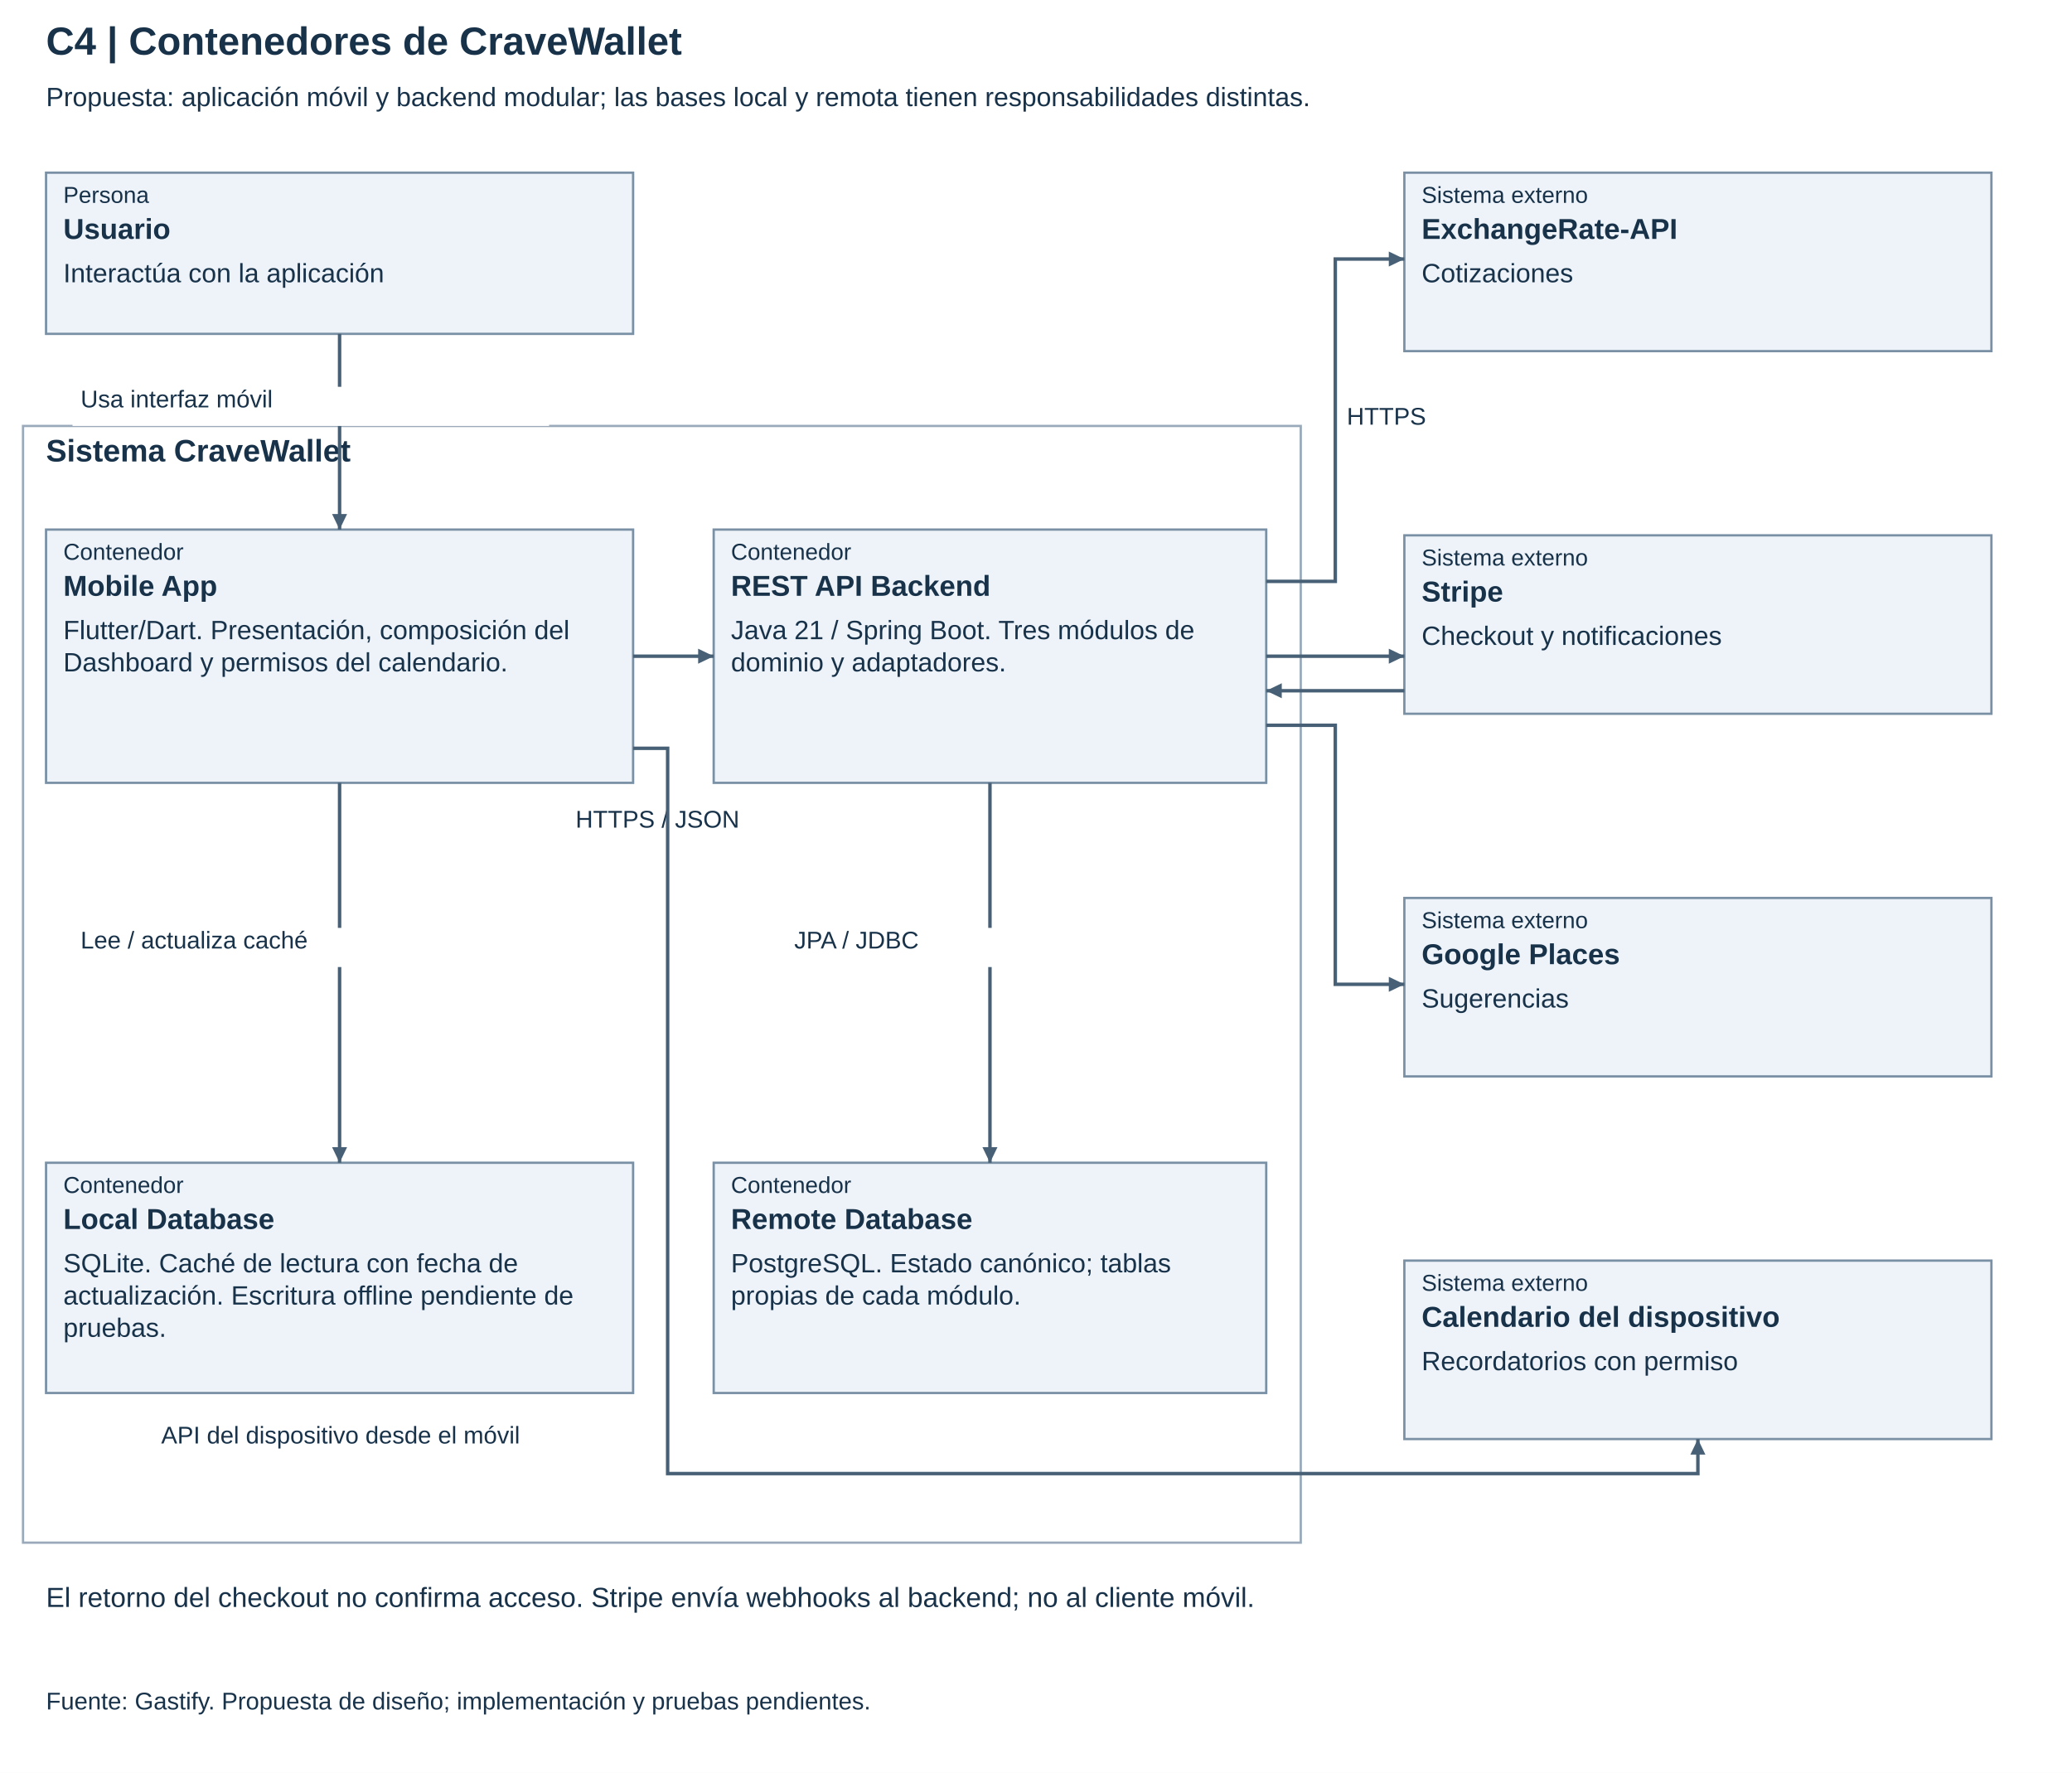
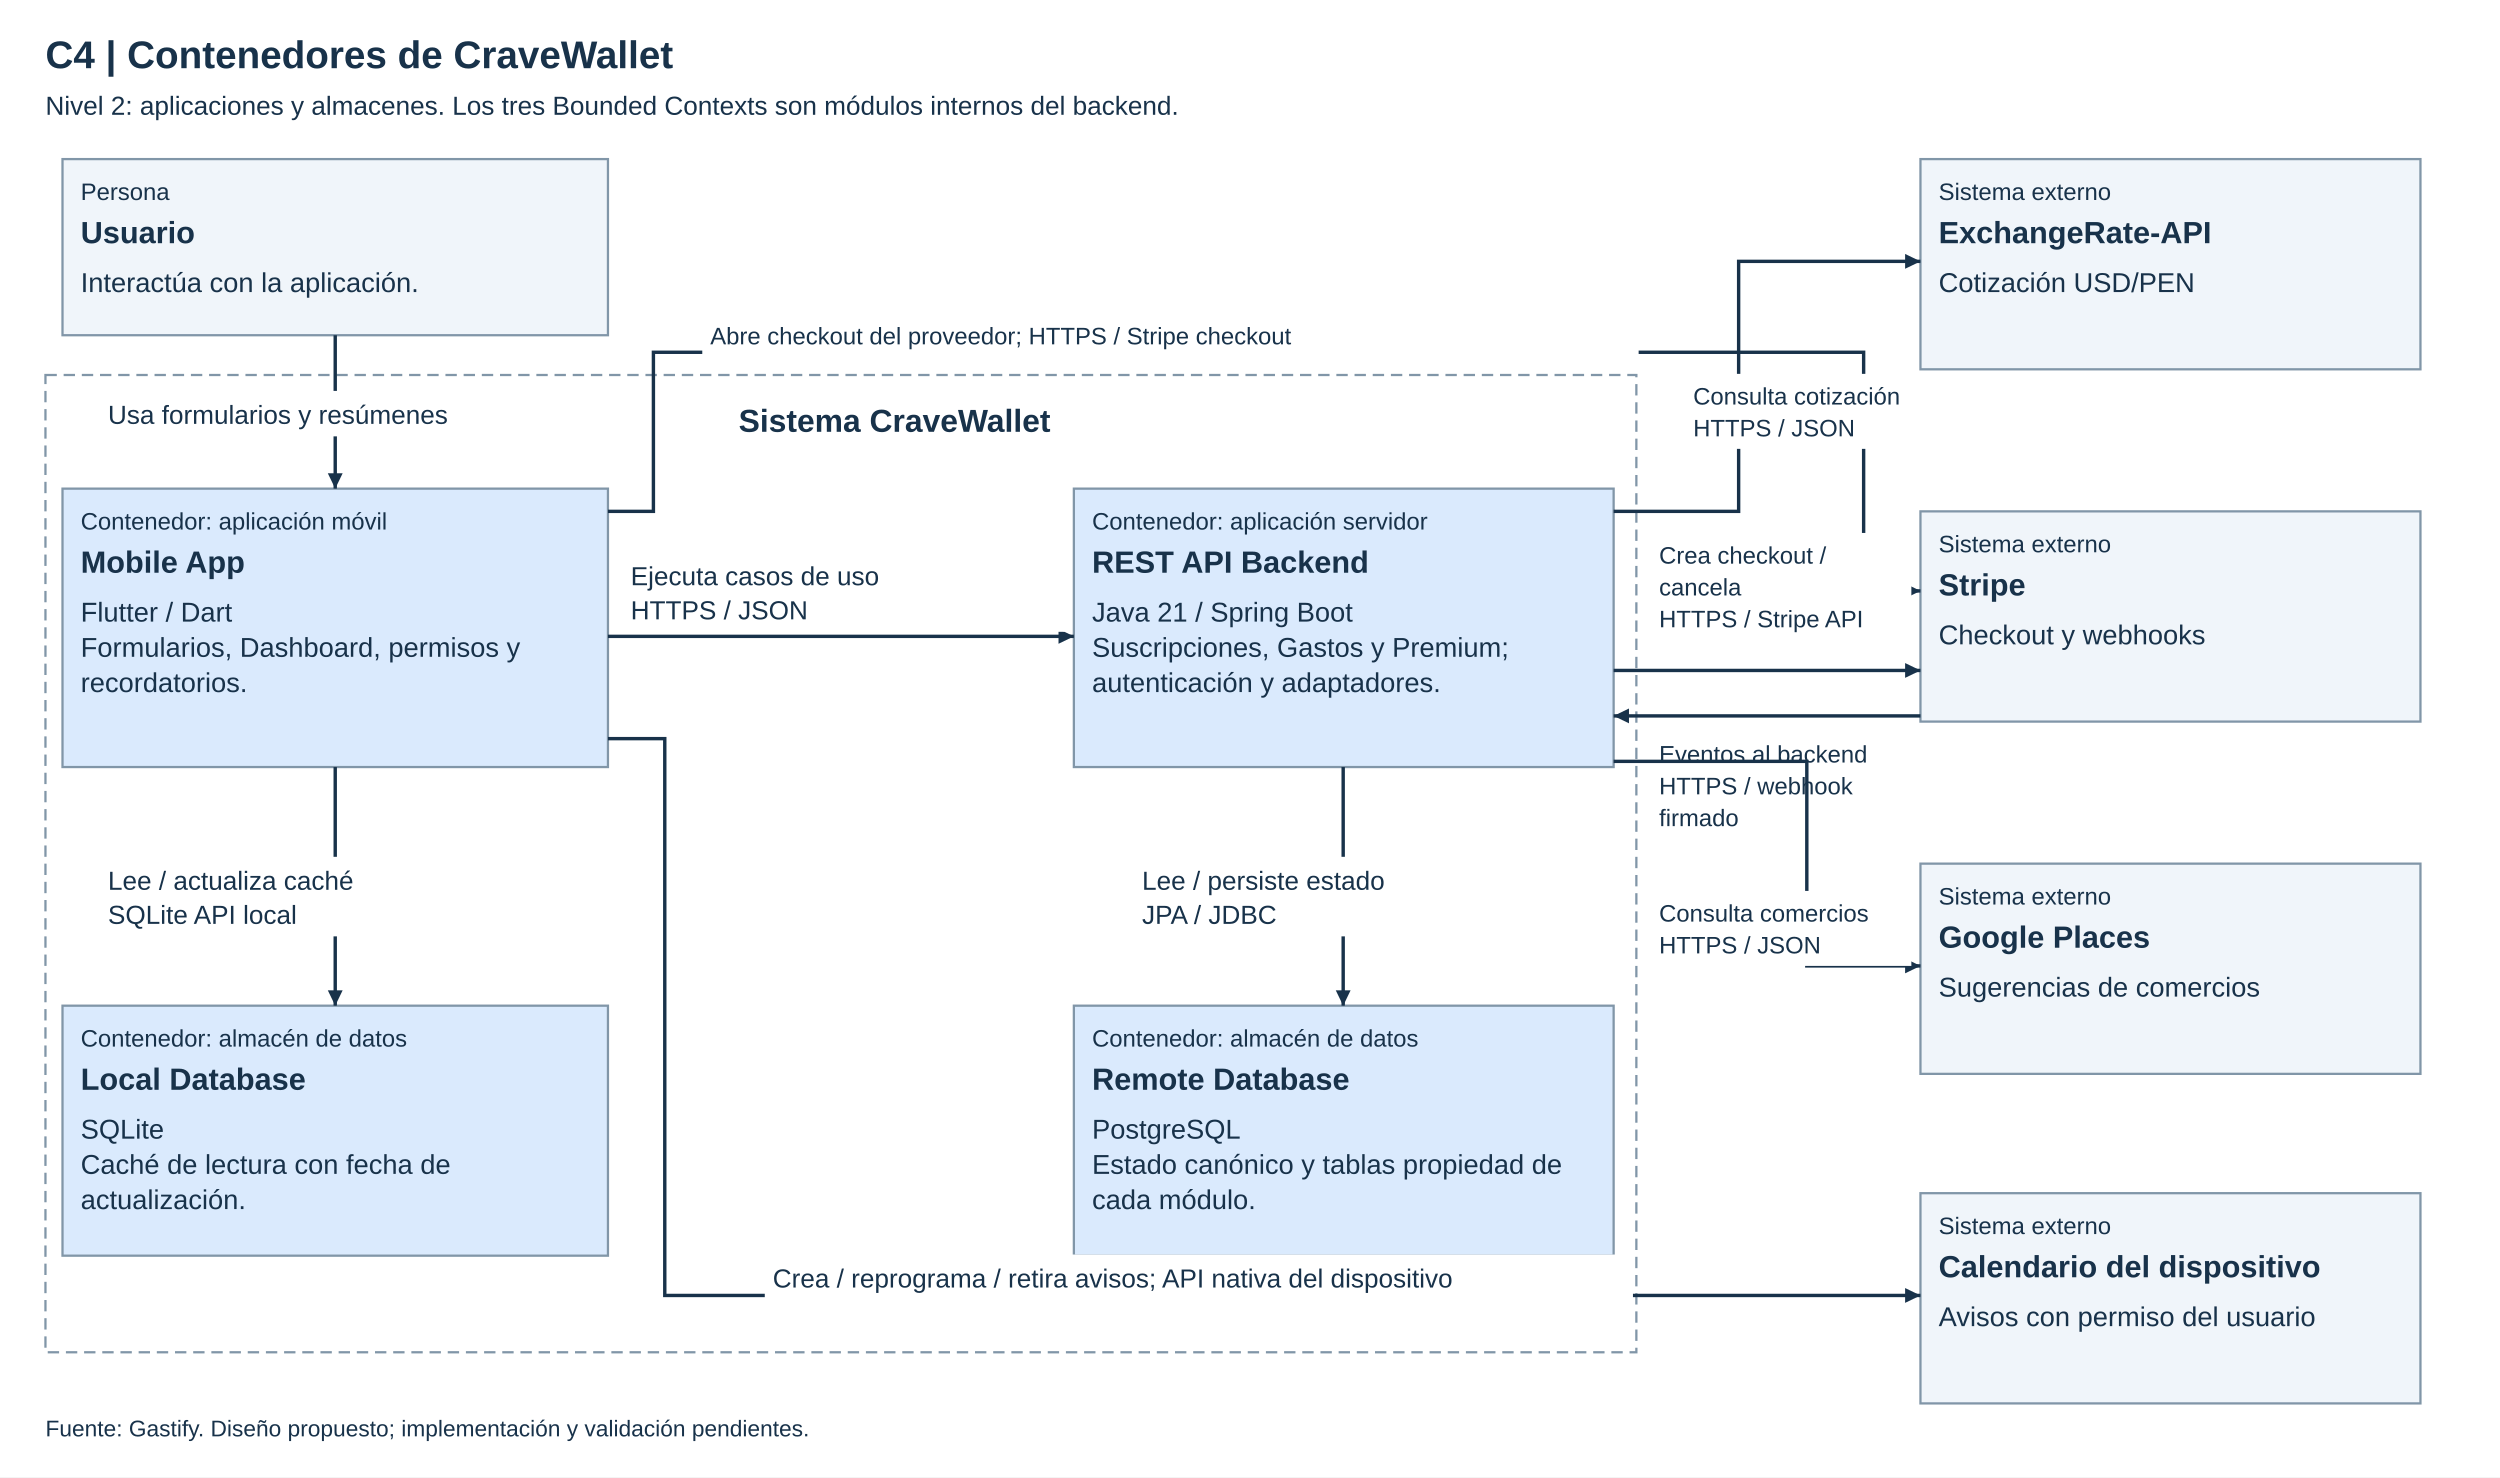
- <svg xmlns="http://www.w3.org/2000/svg" width="1800" height="1540" viewBox="0 0 1800 1540">
+ <svg xmlns="http://www.w3.org/2000/svg" width="2200" height="1300" viewBox="0 0 2200 1300">
  <rect width="100%" height="100%" fill="white" />
-   <text x="40" y="25" dominant-baseline="text-before-edge" font-family="Arial, sans-serif" font-size="34" font-weight="bold" fill="#18324a">C4 | Contenedores de CraveWallet</text>
-   <text x="40" y="77" dominant-baseline="text-before-edge" font-family="Arial, sans-serif" font-size="23" font-weight="normal" fill="#18324a">Propuesta: aplicación móvil y backend modular; las bases local y remota tienen responsabilidades distintas.</text>
-   <rect x="40" y="150" width="510" height="140" fill="#edf3f8" stroke="#7990a5" stroke-width="2" />
-   <text x="55" y="163" dominant-baseline="text-before-edge" font-family="Arial, sans-serif" font-size="20" font-weight="normal" fill="#18324a">Persona</text>
-   <text x="55" y="191" dominant-baseline="text-before-edge" font-family="Arial, sans-serif" font-size="25" font-weight="bold" fill="#18324a">Usuario</text>
-   <text x="55" y="230" dominant-baseline="text-before-edge" font-family="Arial, sans-serif" font-size="23" font-weight="normal" fill="#18324a">Interactúa con la aplicación</text>
-   <rect x="20" y="370" width="1110" height="970" fill="#ffffff" stroke="#9aaabb" stroke-width="2" />
-   <text x="40" y="383" dominant-baseline="text-before-edge" font-family="Arial, sans-serif" font-size="27" font-weight="bold" fill="#18324a">Sistema CraveWallet</text>
-   <rect x="40" y="460" width="510" height="220" fill="#edf3f8" stroke="#7990a5" stroke-width="2" />
-   <text x="55" y="473" dominant-baseline="text-before-edge" font-family="Arial, sans-serif" font-size="20" font-weight="normal" fill="#18324a">Contenedor</text>
-   <text x="55" y="501" dominant-baseline="text-before-edge" font-family="Arial, sans-serif" font-size="25" font-weight="bold" fill="#18324a">Mobile App</text>
-   <text x="55" y="540" dominant-baseline="text-before-edge" font-family="Arial, sans-serif" font-size="23" font-weight="normal" fill="#18324a">Flutter/Dart. Presentación, composición del</text>
-   <text x="55" y="568" dominant-baseline="text-before-edge" font-family="Arial, sans-serif" font-size="23" font-weight="normal" fill="#18324a">Dashboard y permisos del calendario.</text>
-   <rect x="620" y="460" width="480" height="220" fill="#edf3f8" stroke="#7990a5" stroke-width="2" />
-   <text x="635" y="473" dominant-baseline="text-before-edge" font-family="Arial, sans-serif" font-size="20" font-weight="normal" fill="#18324a">Contenedor</text>
-   <text x="635" y="501" dominant-baseline="text-before-edge" font-family="Arial, sans-serif" font-size="25" font-weight="bold" fill="#18324a">REST API Backend</text>
-   <text x="635" y="540" dominant-baseline="text-before-edge" font-family="Arial, sans-serif" font-size="23" font-weight="normal" fill="#18324a">Java 21 / Spring Boot. Tres módulos de</text>
-   <text x="635" y="568" dominant-baseline="text-before-edge" font-family="Arial, sans-serif" font-size="23" font-weight="normal" fill="#18324a">dominio y adaptadores.</text>
-   <rect x="40" y="1010" width="510" height="200" fill="#edf3f8" stroke="#7990a5" stroke-width="2" />
-   <text x="55" y="1023" dominant-baseline="text-before-edge" font-family="Arial, sans-serif" font-size="20" font-weight="normal" fill="#18324a">Contenedor</text>
-   <text x="55" y="1051" dominant-baseline="text-before-edge" font-family="Arial, sans-serif" font-size="25" font-weight="bold" fill="#18324a">Local Database</text>
-   <text x="55" y="1090" dominant-baseline="text-before-edge" font-family="Arial, sans-serif" font-size="23" font-weight="normal" fill="#18324a">SQLite. Caché de lectura con fecha de</text>
-   <text x="55" y="1118" dominant-baseline="text-before-edge" font-family="Arial, sans-serif" font-size="23" font-weight="normal" fill="#18324a">actualización. Escritura offline pendiente de</text>
-   <text x="55" y="1146" dominant-baseline="text-before-edge" font-family="Arial, sans-serif" font-size="23" font-weight="normal" fill="#18324a">pruebas.</text>
-   <rect x="620" y="1010" width="480" height="200" fill="#edf3f8" stroke="#7990a5" stroke-width="2" />
-   <text x="635" y="1023" dominant-baseline="text-before-edge" font-family="Arial, sans-serif" font-size="20" font-weight="normal" fill="#18324a">Contenedor</text>
-   <text x="635" y="1051" dominant-baseline="text-before-edge" font-family="Arial, sans-serif" font-size="25" font-weight="bold" fill="#18324a">Remote Database</text>
-   <text x="635" y="1090" dominant-baseline="text-before-edge" font-family="Arial, sans-serif" font-size="23" font-weight="normal" fill="#18324a">PostgreSQL. Estado canónico; tablas</text>
-   <text x="635" y="1118" dominant-baseline="text-before-edge" font-family="Arial, sans-serif" font-size="23" font-weight="normal" fill="#18324a">propias de cada módulo.</text>
-   <rect x="1220" y="150" width="510" height="155" fill="#edf3f8" stroke="#7990a5" stroke-width="2" />
-   <text x="1235" y="163" dominant-baseline="text-before-edge" font-family="Arial, sans-serif" font-size="20" font-weight="normal" fill="#18324a">Sistema externo</text>
-   <text x="1235" y="191" dominant-baseline="text-before-edge" font-family="Arial, sans-serif" font-size="25" font-weight="bold" fill="#18324a">ExchangeRate-API</text>
-   <text x="1235" y="230" dominant-baseline="text-before-edge" font-family="Arial, sans-serif" font-size="23" font-weight="normal" fill="#18324a">Cotizaciones</text>
-   <rect x="1220" y="465" width="510" height="155" fill="#edf3f8" stroke="#7990a5" stroke-width="2" />
-   <text x="1235" y="478" dominant-baseline="text-before-edge" font-family="Arial, sans-serif" font-size="20" font-weight="normal" fill="#18324a">Sistema externo</text>
-   <text x="1235" y="506" dominant-baseline="text-before-edge" font-family="Arial, sans-serif" font-size="25" font-weight="bold" fill="#18324a">Stripe</text>
-   <text x="1235" y="545" dominant-baseline="text-before-edge" font-family="Arial, sans-serif" font-size="23" font-weight="normal" fill="#18324a">Checkout y notificaciones</text>
-   <rect x="1220" y="780" width="510" height="155" fill="#edf3f8" stroke="#7990a5" stroke-width="2" />
-   <text x="1235" y="793" dominant-baseline="text-before-edge" font-family="Arial, sans-serif" font-size="20" font-weight="normal" fill="#18324a">Sistema externo</text>
-   <text x="1235" y="821" dominant-baseline="text-before-edge" font-family="Arial, sans-serif" font-size="25" font-weight="bold" fill="#18324a">Google Places</text>
-   <text x="1235" y="860" dominant-baseline="text-before-edge" font-family="Arial, sans-serif" font-size="23" font-weight="normal" fill="#18324a">Sugerencias</text>
-   <rect x="1220" y="1095" width="510" height="155" fill="#edf3f8" stroke="#7990a5" stroke-width="2" />
-   <text x="1235" y="1108" dominant-baseline="text-before-edge" font-family="Arial, sans-serif" font-size="20" font-weight="normal" fill="#18324a">Sistema externo</text>
-   <text x="1235" y="1136" dominant-baseline="text-before-edge" font-family="Arial, sans-serif" font-size="25" font-weight="bold" fill="#18324a">Calendario del dispositivo</text>
-   <text x="1235" y="1175" dominant-baseline="text-before-edge" font-family="Arial, sans-serif" font-size="23" font-weight="normal" fill="#18324a">Recordatorios con permiso</text>
-   <polyline points="295,290 295,460" fill="none" stroke="#486075" stroke-width="3" />
-   <polygon points="295,460 288.476,446.493 301.524,446.493" fill="#486075" />
-   <rect x="64" y="337" width="412" height="32" fill="#ffffff" stroke="#ffffff" stroke-width="2" />
-   <text x="70" y="340" dominant-baseline="text-before-edge" font-family="Arial, sans-serif" font-size="21" font-weight="normal" fill="#18324a">Usa interfaz móvil</text>
-   <polyline points="550,570 620,570" fill="none" stroke="#486075" stroke-width="3" />
-   <polygon points="620,570 606.493,576.524 606.493,563.476" fill="#486075" />
-   <rect x="494" y="702" width="272" height="32" fill="#ffffff" stroke="#ffffff" stroke-width="2" />
-   <text x="500" y="705" dominant-baseline="text-before-edge" font-family="Arial, sans-serif" font-size="21" font-weight="normal" fill="#18324a">HTTPS / JSON</text>
-   <polyline points="295,680 295,1010" fill="none" stroke="#486075" stroke-width="3" />
-   <polygon points="295,1010 288.476,996.493 301.524,996.493" fill="#486075" />
-   <rect x="64" y="807" width="412" height="32" fill="#ffffff" stroke="#ffffff" stroke-width="2" />
-   <text x="70" y="810" dominant-baseline="text-before-edge" font-family="Arial, sans-serif" font-size="21" font-weight="normal" fill="#18324a">Lee / actualiza caché</text>
-   <polyline points="860,680 860,1010" fill="none" stroke="#486075" stroke-width="3" />
-   <polygon points="860,1010 853.476,996.493 866.524,996.493" fill="#486075" />
-   <rect x="684" y="807" width="412" height="32" fill="#ffffff" stroke="#ffffff" stroke-width="2" />
-   <text x="690" y="810" dominant-baseline="text-before-edge" font-family="Arial, sans-serif" font-size="21" font-weight="normal" fill="#18324a">JPA / JDBC</text>
-   <polyline points="1100,505 1160,505 1160,225 1220,225" fill="none" stroke="#486075" stroke-width="3" />
-   <polygon points="1220,225 1206.493,231.524 1206.493,218.476" fill="#486075" />
-   <polyline points="1100,570 1220,570" fill="none" stroke="#486075" stroke-width="3" />
-   <polygon points="1220,570 1206.493,576.524 1206.493,563.476" fill="#486075" />
-   <polyline points="1220,600 1100,600" fill="none" stroke="#486075" stroke-width="3" />
-   <polygon points="1100,600 1113.507,593.476 1113.507,606.524" fill="#486075" />
-   <polyline points="1100,630 1160,630 1160,855 1220,855" fill="none" stroke="#486075" stroke-width="3" />
-   <polygon points="1220,855 1206.493,861.524 1206.493,848.476" fill="#486075" />
-   <text x="1170" y="355" dominant-baseline="text-before-edge" font-family="Arial, sans-serif" font-size="21" font-weight="normal" fill="#18324a">HTTPS</text>
-   <polyline points="550,650 580,650 580,1280 1475,1280 1475,1250" fill="none" stroke="#486075" stroke-width="3" />
-   <polygon points="1475,1250 1481.524,1263.507 1468.476,1263.507" fill="#486075" />
-   <rect x="134" y="1237" width="432" height="32" fill="#ffffff" stroke="#ffffff" stroke-width="2" />
-   <text x="140" y="1240" dominant-baseline="text-before-edge" font-family="Arial, sans-serif" font-size="21" font-weight="normal" fill="#18324a">API del dispositivo desde el móvil</text>
-   <text x="40" y="1380" dominant-baseline="text-before-edge" font-family="Arial, sans-serif" font-size="24" font-weight="normal" fill="#18324a">El retorno del checkout no confirma acceso. Stripe envía webhooks al backend; no al cliente móvil.</text>
-   <text x="40" y="1471" dominant-baseline="text-before-edge" font-family="Arial, sans-serif" font-size="21" font-weight="normal" fill="#18324a">Fuente: Gastify. Propuesta de diseño; implementación y pruebas pendientes.</text>
+   <text x="40" y="60" font-family="Arial,sans-serif" font-size="34" font-weight="bold" fill="#18324a">C4 | Contenedores de CraveWallet</text>
+   <text x="40" y="101" font-family="Arial,sans-serif" font-size="23" font-weight="normal" fill="#18324a">Nivel 2: aplicaciones y almacenes. Los tres Bounded Contexts son módulos internos del backend.</text>
+   <rect x="40" y="330" width="1400" height="860" fill="#ffffff" stroke="#8196a8" stroke-width="2" stroke-dasharray="10 6" />
+   <text x="650" y="380" font-family="Arial,sans-serif" font-size="28" font-weight="bold" fill="#18324a">Sistema CraveWallet</text>
+   <rect x="55" y="140" width="480" height="155" fill="#f0f5fa" stroke="#8196a8" stroke-width="2" />
+   <text x="71" y="176" font-family="Arial,sans-serif" font-size="21" font-weight="normal" fill="#18324a">Persona</text>
+   <text x="71" y="214" font-family="Arial,sans-serif" font-size="27" font-weight="bold" fill="#18324a">Usuario</text>
+   <text x="71" y="257" font-family="Arial,sans-serif" font-size="24" font-weight="normal" fill="#18324a">Interactúa con la aplicación.</text>
+   <rect x="55" y="430" width="480" height="245" fill="#daeafd" stroke="#8196a8" stroke-width="2" />
+   <text x="71" y="466" font-family="Arial,sans-serif" font-size="21" font-weight="normal" fill="#18324a">Contenedor: aplicación móvil</text>
+   <text x="71" y="504" font-family="Arial,sans-serif" font-size="27" font-weight="bold" fill="#18324a">Mobile App</text>
+   <text x="71" y="547" font-family="Arial,sans-serif" font-size="24" font-weight="normal" fill="#18324a">Flutter / Dart</text>
+   <text x="71" y="578" font-family="Arial,sans-serif" font-size="24" font-weight="normal" fill="#18324a">Formularios, Dashboard, permisos y</text>
+   <text x="71" y="609" font-family="Arial,sans-serif" font-size="24" font-weight="normal" fill="#18324a">recordatorios.</text>
+   <rect x="945" y="430" width="475" height="245" fill="#daeafd" stroke="#8196a8" stroke-width="2" />
+   <text x="961" y="466" font-family="Arial,sans-serif" font-size="21" font-weight="normal" fill="#18324a">Contenedor: aplicación servidor</text>
+   <text x="961" y="504" font-family="Arial,sans-serif" font-size="27" font-weight="bold" fill="#18324a">REST API Backend</text>
+   <text x="961" y="547" font-family="Arial,sans-serif" font-size="24" font-weight="normal" fill="#18324a">Java 21 / Spring Boot</text>
+   <text x="961" y="578" font-family="Arial,sans-serif" font-size="24" font-weight="normal" fill="#18324a">Suscripciones, Gastos y Premium;</text>
+   <text x="961" y="609" font-family="Arial,sans-serif" font-size="24" font-weight="normal" fill="#18324a">autenticación y adaptadores.</text>
+   <rect x="55" y="885" width="480" height="220" fill="#daeafd" stroke="#8196a8" stroke-width="2" />
+   <text x="71" y="921" font-family="Arial,sans-serif" font-size="21" font-weight="normal" fill="#18324a">Contenedor: almacén de datos</text>
+   <text x="71" y="959" font-family="Arial,sans-serif" font-size="27" font-weight="bold" fill="#18324a">Local Database</text>
+   <text x="71" y="1002" font-family="Arial,sans-serif" font-size="24" font-weight="normal" fill="#18324a">SQLite</text>
+   <text x="71" y="1033" font-family="Arial,sans-serif" font-size="24" font-weight="normal" fill="#18324a">Caché de lectura con fecha de</text>
+   <text x="71" y="1064" font-family="Arial,sans-serif" font-size="24" font-weight="normal" fill="#18324a">actualización.</text>
+   <rect x="945" y="885" width="475" height="220" fill="#daeafd" stroke="#8196a8" stroke-width="2" />
+   <text x="961" y="921" font-family="Arial,sans-serif" font-size="21" font-weight="normal" fill="#18324a">Contenedor: almacén de datos</text>
+   <text x="961" y="959" font-family="Arial,sans-serif" font-size="27" font-weight="bold" fill="#18324a">Remote Database</text>
+   <text x="961" y="1002" font-family="Arial,sans-serif" font-size="24" font-weight="normal" fill="#18324a">PostgreSQL</text>
+   <text x="961" y="1033" font-family="Arial,sans-serif" font-size="24" font-weight="normal" fill="#18324a">Estado canónico y tablas propiedad de</text>
+   <text x="961" y="1064" font-family="Arial,sans-serif" font-size="24" font-weight="normal" fill="#18324a">cada módulo.</text>
+   <rect x="1690" y="140" width="440" height="185" fill="#f0f5fa" stroke="#8196a8" stroke-width="2" />
+   <text x="1706" y="176" font-family="Arial,sans-serif" font-size="21" font-weight="normal" fill="#18324a">Sistema externo</text>
+   <text x="1706" y="214" font-family="Arial,sans-serif" font-size="27" font-weight="bold" fill="#18324a">ExchangeRate-API</text>
+   <text x="1706" y="257" font-family="Arial,sans-serif" font-size="24" font-weight="normal" fill="#18324a">Cotización USD/PEN</text>
+   <rect x="1690" y="450" width="440" height="185" fill="#f0f5fa" stroke="#8196a8" stroke-width="2" />
+   <text x="1706" y="486" font-family="Arial,sans-serif" font-size="21" font-weight="normal" fill="#18324a">Sistema externo</text>
+   <text x="1706" y="524" font-family="Arial,sans-serif" font-size="27" font-weight="bold" fill="#18324a">Stripe</text>
+   <text x="1706" y="567" font-family="Arial,sans-serif" font-size="24" font-weight="normal" fill="#18324a">Checkout y webhooks</text>
+   <rect x="1690" y="760" width="440" height="185" fill="#f0f5fa" stroke="#8196a8" stroke-width="2" />
+   <text x="1706" y="796" font-family="Arial,sans-serif" font-size="21" font-weight="normal" fill="#18324a">Sistema externo</text>
+   <text x="1706" y="834" font-family="Arial,sans-serif" font-size="27" font-weight="bold" fill="#18324a">Google Places</text>
+   <text x="1706" y="877" font-family="Arial,sans-serif" font-size="24" font-weight="normal" fill="#18324a">Sugerencias de comercios</text>
+   <rect x="1690" y="1050" width="440" height="185" fill="#f0f5fa" stroke="#8196a8" stroke-width="2" />
+   <text x="1706" y="1086" font-family="Arial,sans-serif" font-size="21" font-weight="normal" fill="#18324a">Sistema externo</text>
+   <text x="1706" y="1124" font-family="Arial,sans-serif" font-size="27" font-weight="bold" fill="#18324a">Calendario del dispositivo</text>
+   <text x="1706" y="1167" font-family="Arial,sans-serif" font-size="24" font-weight="normal" fill="#18324a">Avisos con permiso del usuario</text>
+   <polyline points="295,295 295,430" fill="none" stroke="#18324a" stroke-width="3" />
+   <polygon points="295,430 288.476,416.493 301.524,416.493" fill="#18324a" />
+   <rect x="89" y="345" width="452" height="38" fill="white" stroke="white" stroke-width="2" />
+   <text x="95" y="373" font-family="Arial,sans-serif" font-size="23" font-weight="normal" fill="#18324a">Usa formularios y resúmenes</text>
+   <polyline points="535,560 945,560" fill="none" stroke="#18324a" stroke-width="3" />
+   <polygon points="945,560 931.493,566.524 931.493,553.476" fill="#18324a" />
+   <rect x="549" y="487" width="387" height="68" fill="white" stroke="white" stroke-width="2" />
+   <text x="555" y="515" font-family="Arial,sans-serif" font-size="23" font-weight="normal" fill="#18324a">Ejecuta casos de uso</text>
+   <text x="555" y="545" font-family="Arial,sans-serif" font-size="23" font-weight="normal" fill="#18324a">HTTPS / JSON</text>
+   <polyline points="535,450 575,450 575,310 1640,310 1640,520 1690,520" fill="none" stroke="#18324a" stroke-width="3" />
+   <polygon points="1690,520 1676.493,526.524 1676.493,513.476" fill="#18324a" />
+   <rect x="619" y="277" width="822" height="36" fill="white" stroke="white" stroke-width="2" />
+   <text x="625" y="303" font-family="Arial,sans-serif" font-size="21" font-weight="normal" fill="#18324a">Abre checkout del proveedor; HTTPS / Stripe checkout</text>
+   <polyline points="295,675 295,885" fill="none" stroke="#18324a" stroke-width="3" />
+   <polygon points="295,885 288.476,871.493 301.524,871.493" fill="#18324a" />
+   <rect x="89" y="755" width="432" height="68" fill="white" stroke="white" stroke-width="2" />
+   <text x="95" y="783" font-family="Arial,sans-serif" font-size="23" font-weight="normal" fill="#18324a">Lee / actualiza caché</text>
+   <text x="95" y="813" font-family="Arial,sans-serif" font-size="23" font-weight="normal" fill="#18324a">SQLite API local</text>
+   <polyline points="1182,675 1182,885" fill="none" stroke="#18324a" stroke-width="3" />
+   <polygon points="1182,885 1175.476,871.493 1188.524,871.493" fill="#18324a" />
+   <rect x="999" y="755" width="432" height="68" fill="white" stroke="white" stroke-width="2" />
+   <text x="1005" y="783" font-family="Arial,sans-serif" font-size="23" font-weight="normal" fill="#18324a">Lee / persiste estado</text>
+   <text x="1005" y="813" font-family="Arial,sans-serif" font-size="23" font-weight="normal" fill="#18324a">JPA / JDBC</text>
+   <polyline points="1420,450 1530,450 1530,230 1690,230" fill="none" stroke="#18324a" stroke-width="3" />
+   <polygon points="1690,230 1676.493,236.524 1676.493,223.476" fill="#18324a" />
+   <rect x="1484" y="330" width="212" height="64" fill="white" stroke="white" stroke-width="2" />
+   <text x="1490" y="356" font-family="Arial,sans-serif" font-size="21" font-weight="normal" fill="#18324a">Consulta cotización</text>
+   <text x="1490" y="384" font-family="Arial,sans-serif" font-size="21" font-weight="normal" fill="#18324a">HTTPS / JSON</text>
+   <polyline points="1420,590 1690,590" fill="none" stroke="#18324a" stroke-width="3" />
+   <polygon points="1690,590 1676.493,596.524 1676.493,583.476" fill="#18324a" />
+   <rect x="1454" y="470" width="227" height="92" fill="white" stroke="white" stroke-width="2" />
+   <text x="1460" y="496" font-family="Arial,sans-serif" font-size="21" font-weight="normal" fill="#18324a">Crea checkout /</text>
+   <text x="1460" y="524" font-family="Arial,sans-serif" font-size="21" font-weight="normal" fill="#18324a">cancela</text>
+   <text x="1460" y="552" font-family="Arial,sans-serif" font-size="21" font-weight="normal" fill="#18324a">HTTPS / Stripe API</text>
+   <polyline points="1690,630 1420,630" fill="none" stroke="#18324a" stroke-width="3" />
+   <polygon points="1420,630 1433.507,623.476 1433.507,636.524" fill="#18324a" />
+   <rect x="1454" y="645" width="227" height="92" fill="white" stroke="white" stroke-width="2" />
+   <text x="1460" y="671" font-family="Arial,sans-serif" font-size="21" font-weight="normal" fill="#18324a">Eventos al backend</text>
+   <text x="1460" y="699" font-family="Arial,sans-serif" font-size="21" font-weight="normal" fill="#18324a">HTTPS / webhook</text>
+   <text x="1460" y="727" font-family="Arial,sans-serif" font-size="21" font-weight="normal" fill="#18324a">firmado</text>
+   <polyline points="1420,670 1590,670 1590,850 1690,850" fill="none" stroke="#18324a" stroke-width="3" />
+   <polygon points="1690,850 1676.493,856.524 1676.493,843.476" fill="#18324a" />
+   <rect x="1454" y="785" width="227" height="64" fill="white" stroke="white" stroke-width="2" />
+   <text x="1460" y="811" font-family="Arial,sans-serif" font-size="21" font-weight="normal" fill="#18324a">Consulta comercios</text>
+   <text x="1460" y="839" font-family="Arial,sans-serif" font-size="21" font-weight="normal" fill="#18324a">HTTPS / JSON</text>
+   <polyline points="535,650 585,650 585,1140 1690,1140" fill="none" stroke="#18324a" stroke-width="3" />
+   <polygon points="1690,1140 1676.493,1146.524 1676.493,1133.476" fill="#18324a" />
+   <rect x="674" y="1105" width="762" height="38" fill="white" stroke="white" stroke-width="2" />
+   <text x="680" y="1133" font-family="Arial,sans-serif" font-size="23" font-weight="normal" fill="#18324a">Crea / reprograma / retira avisos; API nativa del dispositivo</text>
+   <text x="40" y="1264" font-family="Arial,sans-serif" font-size="20" font-weight="normal" fill="#18324a">Fuente: Gastify. Diseño propuesto; implementación y validación pendientes.</text>
</svg>
